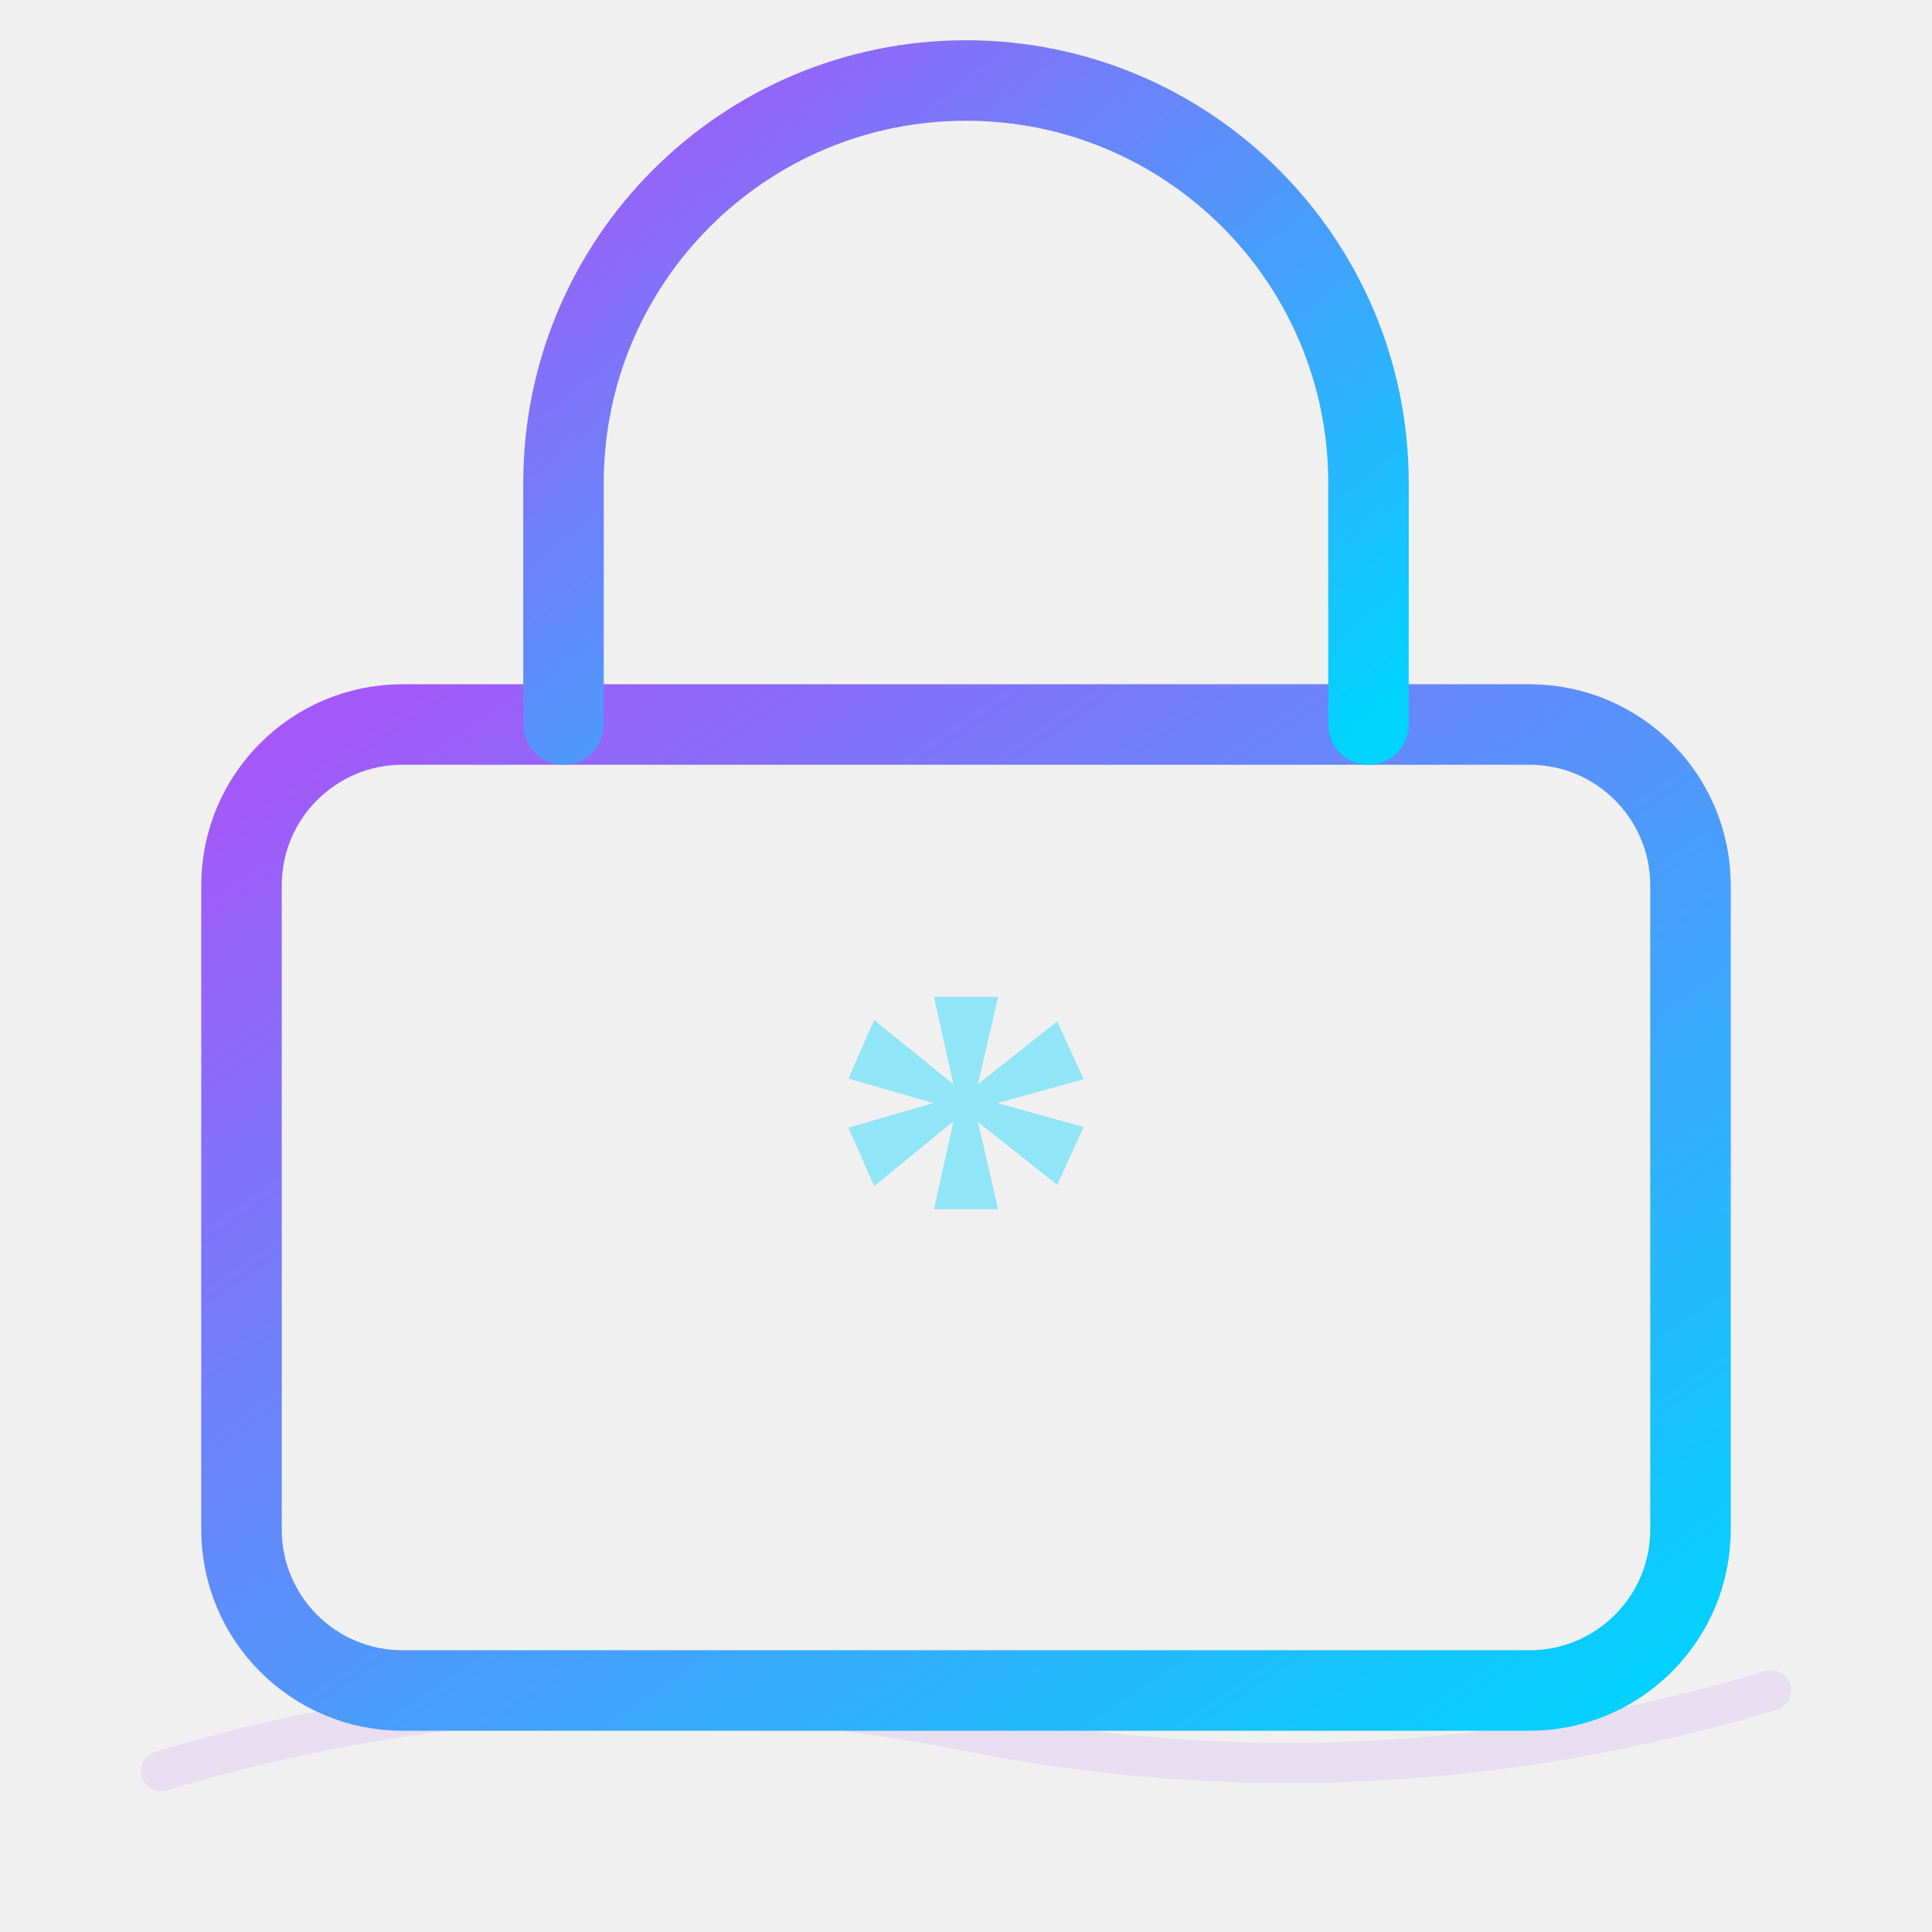
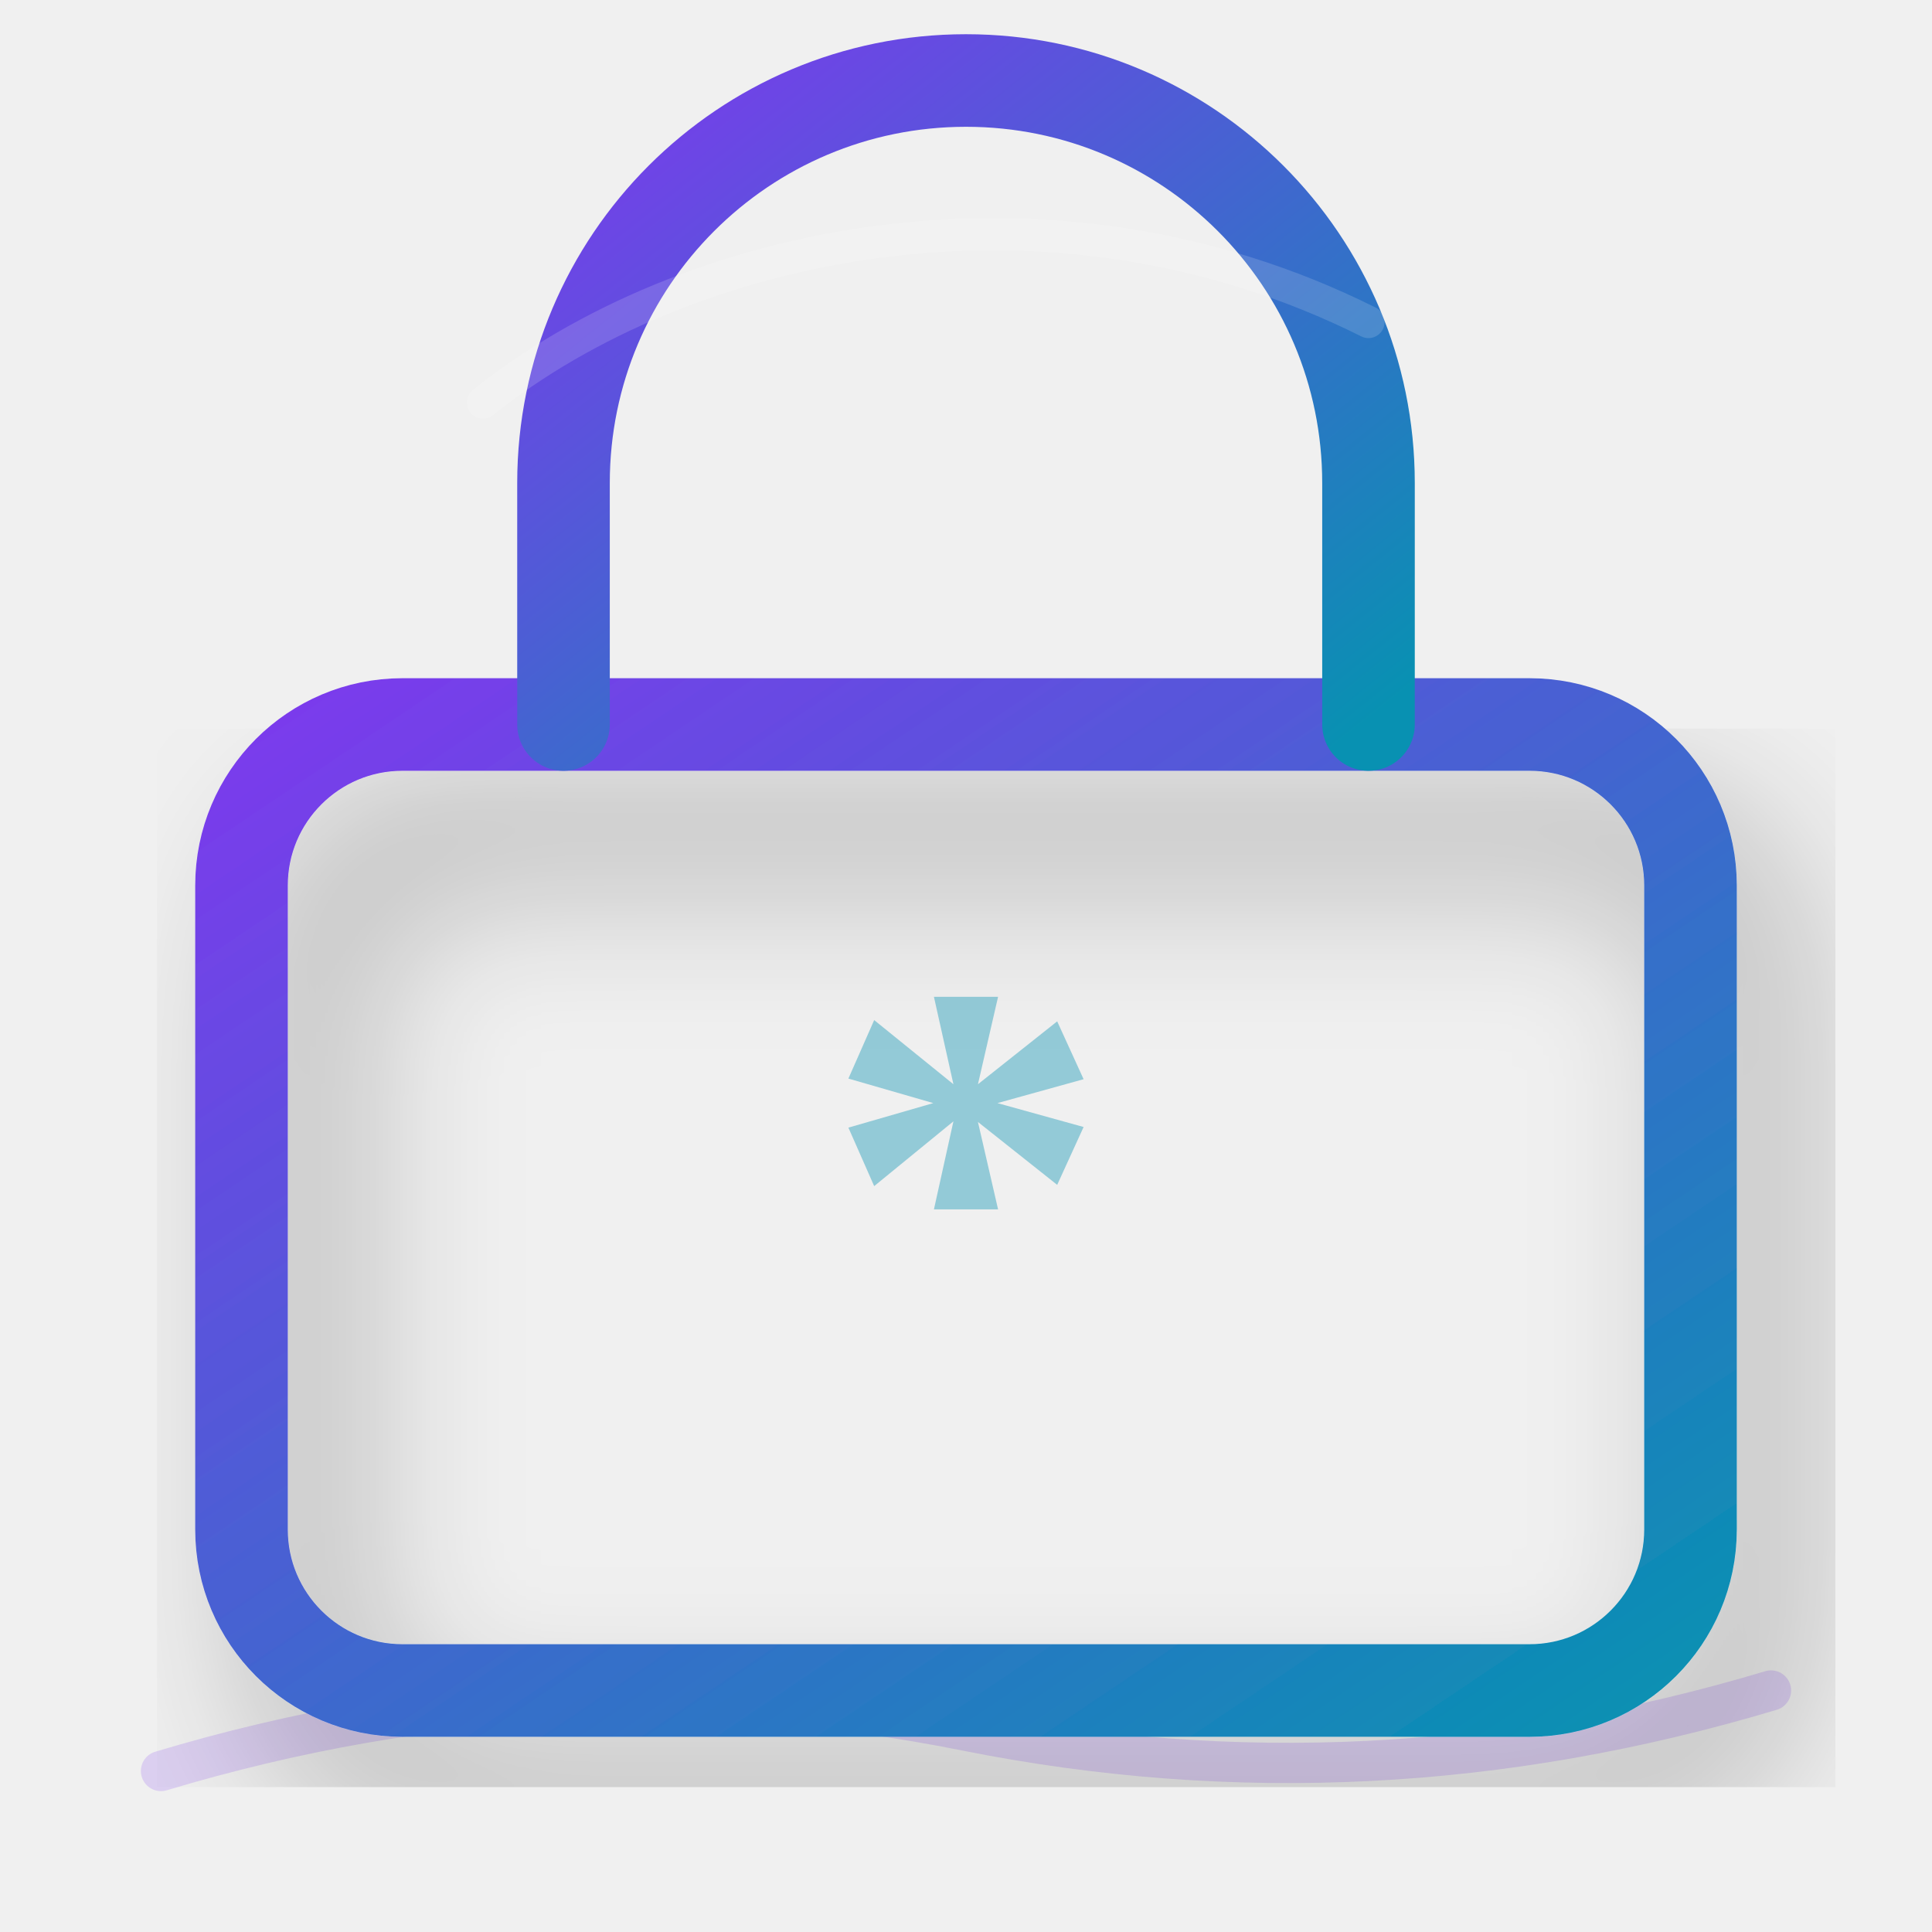
<svg xmlns="http://www.w3.org/2000/svg" viewBox="0 0 48 48" fill="none" stroke-linecap="round" stroke-linejoin="round">
  <defs>
    <linearGradient id="sec" x1="0%" y1="0%" x2="100%" y2="100%">
-       <stop offset="0%" stop-color="#a855f7" />
-       <stop offset="100%" stop-color="#00d4ff" />
+       <stop offset="0%" stop-color="#7c3aed" />
+       <stop offset="100%" stop-color="#0891b2" />
    </linearGradient>
+     <filter id="s3d_encrypt">
+       <feDropShadow dx="1.5" dy="2.5" stdDeviation="2" flood-opacity=".3" />
+     </filter>
  </defs>
-   <path d="M4 44 Q14 41 24 43 Q34 45 44 42" stroke="#a855f7" stroke-width="1" fill="none" opacity="0.12" stroke-linecap="round" />
-   <rect x="6" y="18" width="36" height="24" rx="4" stroke="url(#sec)" stroke-width="2" fill="none" />
-   <path d="M14 18v-6a10 10 0 0 1 20 0v6" stroke="url(#sec)" stroke-width="2" fill="none" />
-   <text x="24" y="34" text-anchor="middle" font-size="14" fill="#00d4ff" font-weight="800" opacity=".4">*</text>
+   <path d="M4 44 Q14 41 24 43 Q34 45 44 42" stroke="#7c3aed" stroke-width="1" fill="none" opacity="0.18" stroke-linecap="round" />
+   <rect x="6" y="18" width="36" height="24" rx="4" stroke="url(#sec)" stroke-width="2.3" fill="none" fill-opacity="0.09" filter="url(#s3d_encrypt)" />
+   <path d="M14 18v-6a10 10 0 0 1 20 0v6" stroke="url(#sec)" stroke-width="2.3" fill="none" />
+   <text x="24" y="34" text-anchor="middle" font-size="14" fill="#0891b2" font-weight="800" opacity=".4">*</text>
+   <path d="M12 10c5-4 14-6 22-2" stroke="white" stroke-width="0.8" opacity=".15" fill="none" />
</svg>
